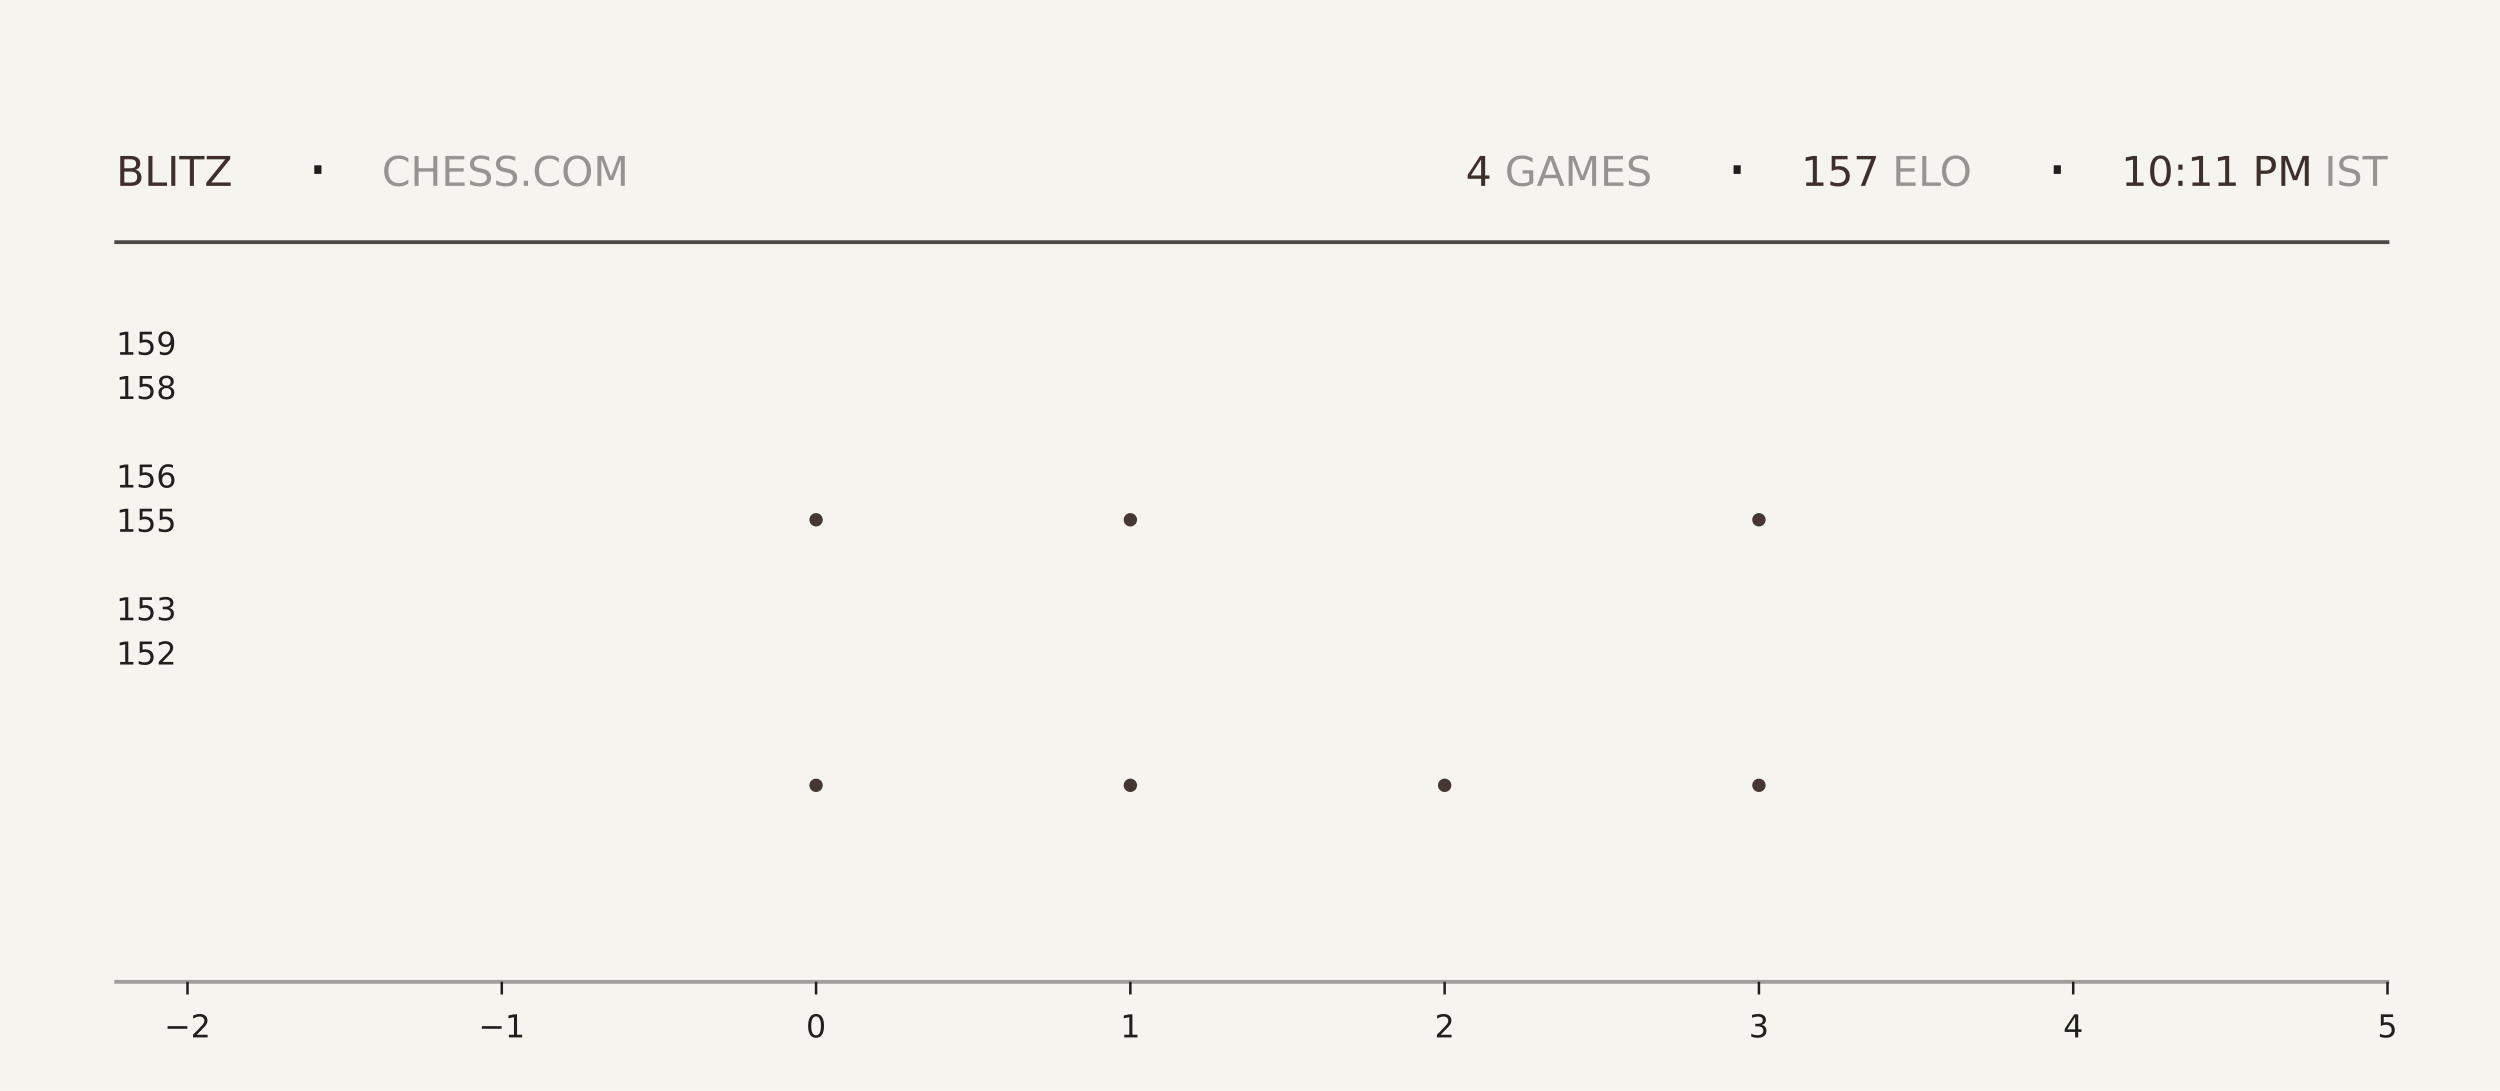
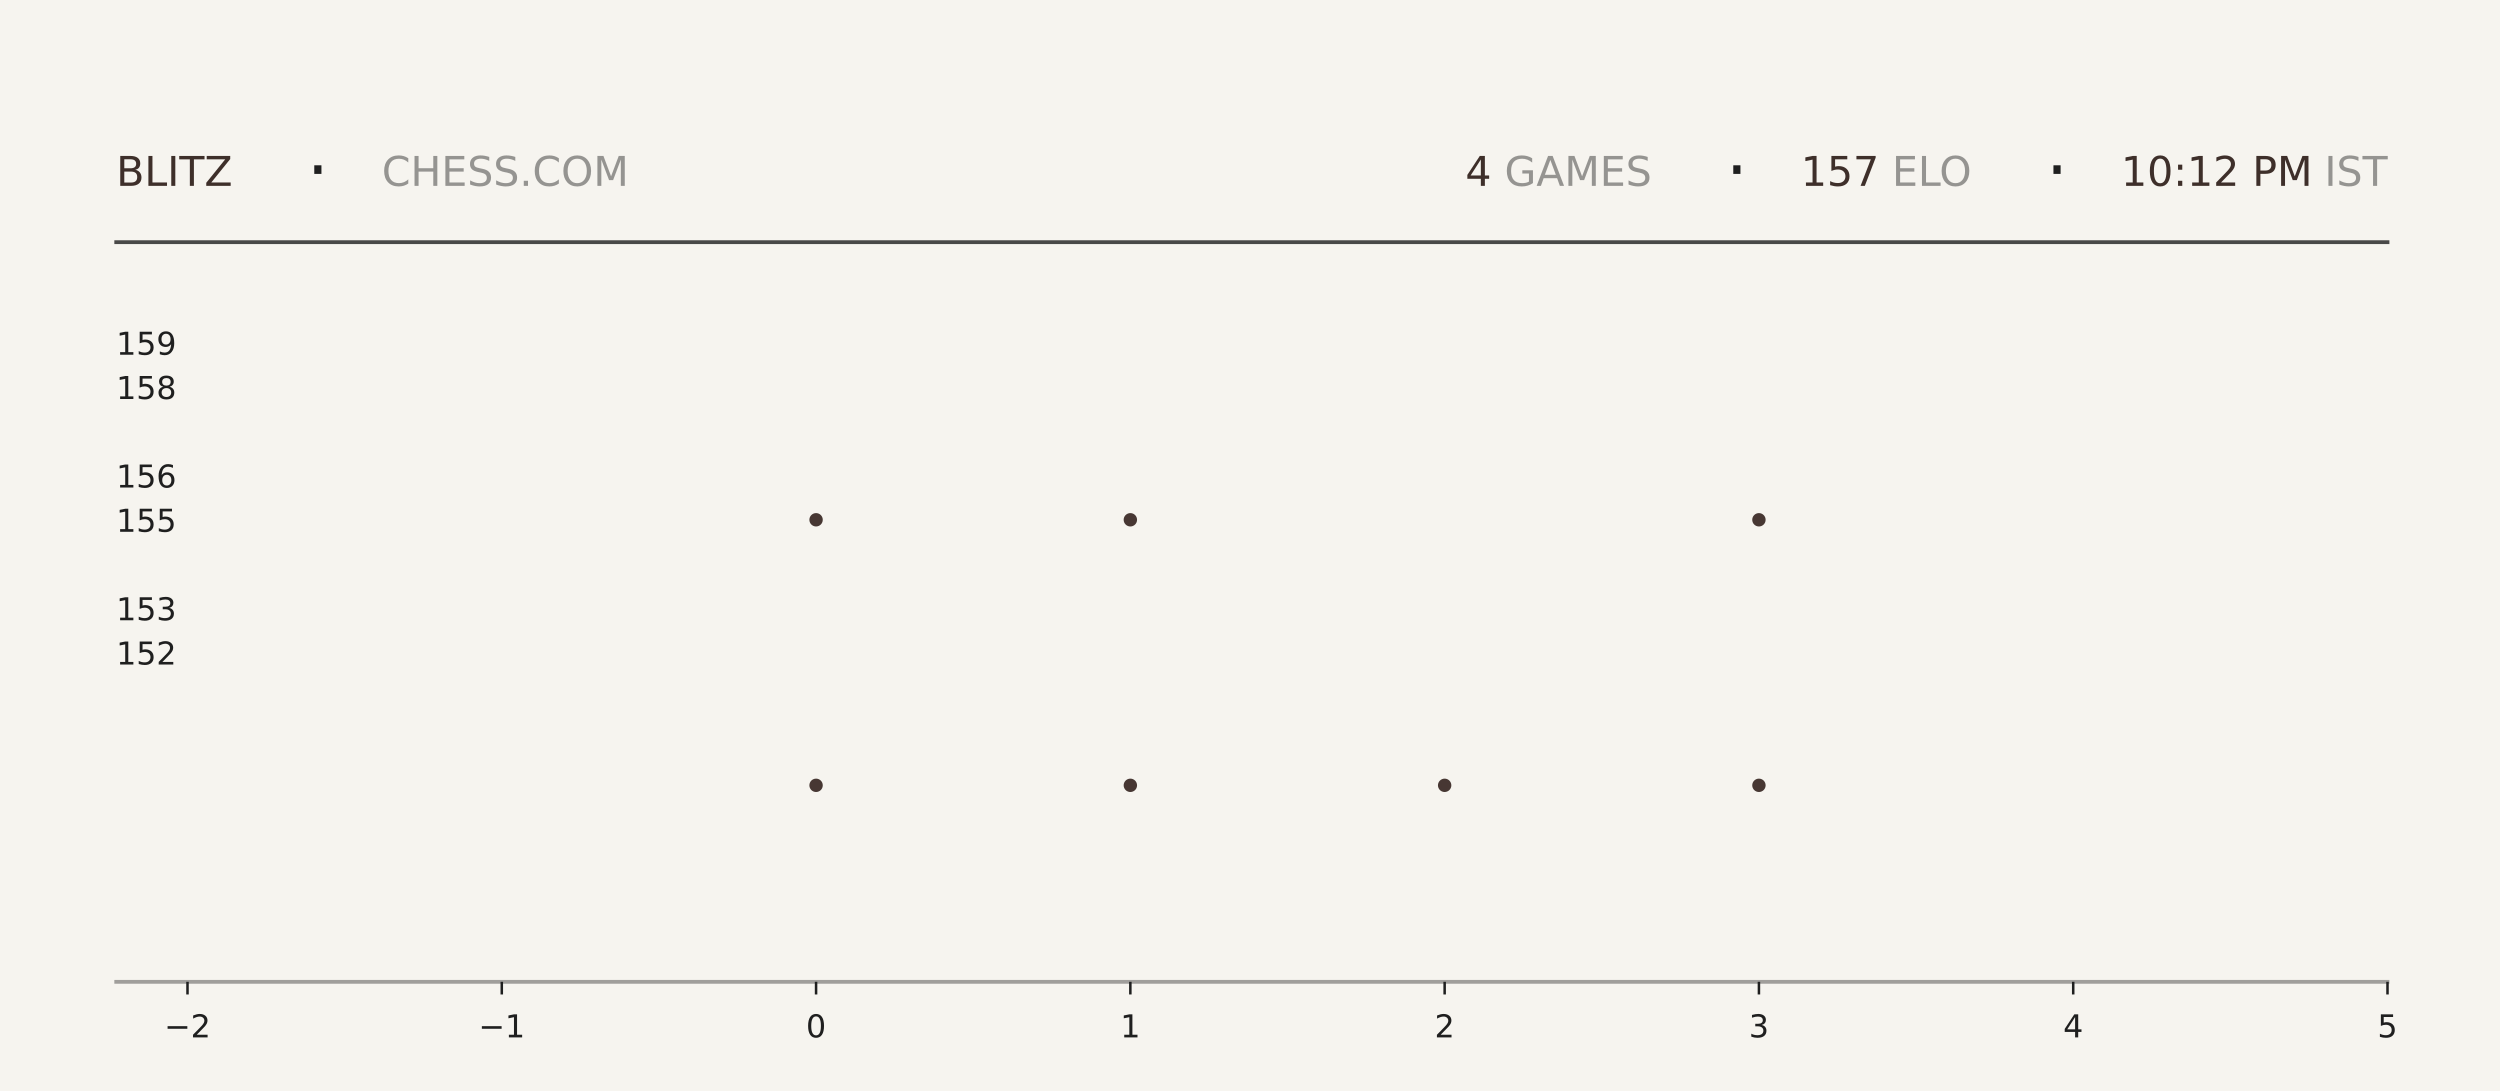
<svg xmlns="http://www.w3.org/2000/svg" xmlns:xlink="http://www.w3.org/1999/xlink" width="792pt" height="345.6pt" viewBox="0 0 792 345.6" version="1.1">
  <defs>
    <style type="text/css">*{stroke-linejoin: round; stroke-linecap: butt}</style>
  </defs>
  <g id="figure_1">
    <g id="patch_1">
      <path d="M 0 345.6  L 792 345.6  L 792 0  L 0 0  z " style="fill: #f6f4ef" />
    </g>
    <g id="axes_1">
      <g id="patch_2">
        <path d="M 59.4 311.04  L 756.36 311.04  L 756.36 103.68  L 59.4 103.68  z " style="fill: #f6f4ef" />
      </g>
      <g id="PathCollection_1">
        <defs>
-           <path id="m5b1b0be039" d="M 0 2.121  C 0.563 2.121 1.102 1.898 1.5 1.5  C 1.898 1.102 2.121 0.563 2.121 0  C 2.121 -0.563 1.898 -1.102 1.5 -1.5  C 1.102 -1.898 0.563 -2.121 0 -2.121  C -0.563 -2.121 -1.102 -1.898 -1.5 -1.5  C -1.898 -1.102 -2.121 -0.563 -2.121 0  C -2.121 0.563 -1.898 1.102 -1.5 1.5  C -1.102 1.898 -0.563 2.121 0 2.121  z " />
-         </defs>
-         <g clip-path="url(#p32a758591a)">
-           <use xlink:href="#m5b1b0be039" x="258.531" y="248.79" style="fill: #3e2f2a; fill-opacity: 0.95" />
-           <use xlink:href="#m5b1b0be039" x="258.531" y="164.668" style="fill: #3e2f2a; fill-opacity: 0.95" />
+           <path id="m4d576ab451" d="M 0 2.121  C 0.563 2.121 1.102 1.898 1.5 1.5  C 1.898 1.102 2.121 0.563 2.121 0  C 2.121 -0.563 1.898 -1.102 1.5 -1.5  C 1.102 -1.898 0.563 -2.121 0 -2.121  C -0.563 -2.121 -1.102 -1.898 -1.5 -1.5  C -1.898 -1.102 -2.121 -0.563 -2.121 0  C -2.121 0.563 -1.898 1.102 -1.5 1.5  C -1.102 1.898 -0.563 2.121 0 2.121  z " />
+         </defs>
+         <g clip-path="url(#p354a47b33f)">
+           <use xlink:href="#m4d576ab451" x="258.531" y="248.79" style="fill: #3e2f2a; fill-opacity: 0.95" />
+           <use xlink:href="#m4d576ab451" x="258.531" y="164.668" style="fill: #3e2f2a; fill-opacity: 0.95" />
        </g>
      </g>
      <g id="PathCollection_2">
-         <g clip-path="url(#p32a758591a)">
-           <use xlink:href="#m5b1b0be039" x="358.097" y="248.79" style="fill: #3e2f2a; fill-opacity: 0.95" />
-           <use xlink:href="#m5b1b0be039" x="358.097" y="164.668" style="fill: #3e2f2a; fill-opacity: 0.95" />
-           <use xlink:href="#m5b1b0be039" x="358.097" y="80.547" style="fill: #3e2f2a; fill-opacity: 0.95" />
+         <g clip-path="url(#p354a47b33f)">
+           <use xlink:href="#m4d576ab451" x="358.097" y="248.79" style="fill: #3e2f2a; fill-opacity: 0.95" />
+           <use xlink:href="#m4d576ab451" x="358.097" y="164.668" style="fill: #3e2f2a; fill-opacity: 0.95" />
+           <use xlink:href="#m4d576ab451" x="358.097" y="80.547" style="fill: #3e2f2a; fill-opacity: 0.95" />
        </g>
      </g>
      <g id="PathCollection_3">
-         <g clip-path="url(#p32a758591a)">
-           <use xlink:href="#m5b1b0be039" x="457.663" y="248.79" style="fill: #3e2f2a; fill-opacity: 0.95" />
+         <g clip-path="url(#p354a47b33f)">
+           <use xlink:href="#m4d576ab451" x="457.663" y="248.79" style="fill: #3e2f2a; fill-opacity: 0.95" />
        </g>
      </g>
      <g id="PathCollection_4">
-         <g clip-path="url(#p32a758591a)">
-           <use xlink:href="#m5b1b0be039" x="557.229" y="248.79" style="fill: #3e2f2a; fill-opacity: 0.95" />
-           <use xlink:href="#m5b1b0be039" x="557.229" y="164.668" style="fill: #3e2f2a; fill-opacity: 0.95" />
-           <use xlink:href="#m5b1b0be039" x="557.229" y="80.547" style="fill: #3e2f2a; fill-opacity: 0.95" />
+         <g clip-path="url(#p354a47b33f)">
+           <use xlink:href="#m4d576ab451" x="557.229" y="248.79" style="fill: #3e2f2a; fill-opacity: 0.95" />
+           <use xlink:href="#m4d576ab451" x="557.229" y="164.668" style="fill: #3e2f2a; fill-opacity: 0.95" />
+           <use xlink:href="#m4d576ab451" x="557.229" y="80.547" style="fill: #3e2f2a; fill-opacity: 0.95" />
        </g>
      </g>
      <g id="matplotlib.axis_1">
        <g id="xtick_1">
          <g id="line2d_1">
            <defs>
-               <path id="mbc33d4672f" d="M 0 0  L 0 4  " style="stroke: #1f1f1f; stroke-width: 0.8" />
+               <path id="mf6ffb79e22" d="M 0 0  L 0 4  " style="stroke: #1f1f1f; stroke-width: 0.8" />
            </defs>
            <g>
-               <use xlink:href="#mbc33d4672f" x="59.4" y="311.04" style="fill: #1f1f1f; stroke: #1f1f1f; stroke-width: 0.8" />
+               <use xlink:href="#mf6ffb79e22" x="59.4" y="311.04" style="fill: #1f1f1f; stroke: #1f1f1f; stroke-width: 0.8" />
            </g>
          </g>
          <g id="text_1">
            <g style="fill: #1f1f1f" transform="translate(52.02891 328.6384) scale(0.1 -0.1)">
              <defs>
                <path id="DejaVuSans-2212" d="M 678 2272  L 4684 2272  L 4684 1741  L 678 1741  L 678 2272  z " transform="scale(0.015625)" />
                <path id="DejaVuSans-32" d="M 1228 531  L 3431 531  L 3431 0  L 469 0  L 469 531  Q 828 903 1448 1529  Q 2069 2156 2228 2338  Q 2531 2678 2651 2914  Q 2772 3150 2772 3378  Q 2772 3750 2511 3984  Q 2250 4219 1831 4219  Q 1534 4219 1204 4116  Q 875 4013 500 3803  L 500 4441  Q 881 4594 1212 4672  Q 1544 4750 1819 4750  Q 2544 4750 2975 4387  Q 3406 4025 3406 3419  Q 3406 3131 3298 2873  Q 3191 2616 2906 2266  Q 2828 2175 2409 1742  Q 1991 1309 1228 531  z " transform="scale(0.015625)" />
              </defs>
              <use xlink:href="#DejaVuSans-2212" />
              <use xlink:href="#DejaVuSans-32" transform="translate(83.78906 0)" />
            </g>
          </g>
        </g>
        <g id="xtick_2">
          <g id="line2d_2">
            <g>
-               <use xlink:href="#mbc33d4672f" x="158.966" y="311.04" style="fill: #1f1f1f; stroke: #1f1f1f; stroke-width: 0.8" />
+               <use xlink:href="#mf6ffb79e22" x="158.966" y="311.04" style="fill: #1f1f1f; stroke: #1f1f1f; stroke-width: 0.8" />
            </g>
          </g>
          <g id="text_2">
            <g style="fill: #1f1f1f" transform="translate(151.5946 328.6384) scale(0.1 -0.1)">
              <defs>
                <path id="DejaVuSans-31" d="M 794 531  L 1825 531  L 1825 4091  L 703 3866  L 703 4441  L 1819 4666  L 2450 4666  L 2450 531  L 3481 531  L 3481 0  L 794 0  L 794 531  z " transform="scale(0.015625)" />
              </defs>
              <use xlink:href="#DejaVuSans-2212" />
              <use xlink:href="#DejaVuSans-31" transform="translate(83.78906 0)" />
            </g>
          </g>
        </g>
        <g id="xtick_3">
          <g id="line2d_3">
            <g>
-               <use xlink:href="#mbc33d4672f" x="258.531" y="311.04" style="fill: #1f1f1f; stroke: #1f1f1f; stroke-width: 0.8" />
+               <use xlink:href="#mf6ffb79e22" x="258.531" y="311.04" style="fill: #1f1f1f; stroke: #1f1f1f; stroke-width: 0.8" />
            </g>
          </g>
          <g id="text_3">
            <g style="fill: #1f1f1f" transform="translate(255.3502 328.6384) scale(0.1 -0.1)">
              <defs>
                <path id="DejaVuSans-30" d="M 2034 4250  Q 1547 4250 1301 3770  Q 1056 3291 1056 2328  Q 1056 1369 1301 889  Q 1547 409 2034 409  Q 2525 409 2770 889  Q 3016 1369 3016 2328  Q 3016 3291 2770 3770  Q 2525 4250 2034 4250  z M 2034 4750  Q 2819 4750 3233 4129  Q 3647 3509 3647 2328  Q 3647 1150 3233 529  Q 2819 -91 2034 -91  Q 1250 -91 836 529  Q 422 1150 422 2328  Q 422 3509 836 4129  Q 1250 4750 2034 4750  z " transform="scale(0.015625)" />
              </defs>
              <use xlink:href="#DejaVuSans-30" />
            </g>
          </g>
        </g>
        <g id="xtick_4">
          <g id="line2d_4">
            <g>
-               <use xlink:href="#mbc33d4672f" x="358.097" y="311.04" style="fill: #1f1f1f; stroke: #1f1f1f; stroke-width: 0.8" />
+               <use xlink:href="#mf6ffb79e22" x="358.097" y="311.04" style="fill: #1f1f1f; stroke: #1f1f1f; stroke-width: 0.8" />
            </g>
          </g>
          <g id="text_4">
            <g style="fill: #1f1f1f" transform="translate(354.9159 328.6384) scale(0.1 -0.1)">
              <use xlink:href="#DejaVuSans-31" />
            </g>
          </g>
        </g>
        <g id="xtick_5">
          <g id="line2d_5">
            <g>
-               <use xlink:href="#mbc33d4672f" x="457.663" y="311.04" style="fill: #1f1f1f; stroke: #1f1f1f; stroke-width: 0.8" />
+               <use xlink:href="#mf6ffb79e22" x="457.663" y="311.04" style="fill: #1f1f1f; stroke: #1f1f1f; stroke-width: 0.8" />
            </g>
          </g>
          <g id="text_5">
            <g style="fill: #1f1f1f" transform="translate(454.4816 328.6384) scale(0.1 -0.1)">
              <use xlink:href="#DejaVuSans-32" />
            </g>
          </g>
        </g>
        <g id="xtick_6">
          <g id="line2d_6">
            <g>
-               <use xlink:href="#mbc33d4672f" x="557.229" y="311.04" style="fill: #1f1f1f; stroke: #1f1f1f; stroke-width: 0.8" />
+               <use xlink:href="#mf6ffb79e22" x="557.229" y="311.04" style="fill: #1f1f1f; stroke: #1f1f1f; stroke-width: 0.8" />
            </g>
          </g>
          <g id="text_6">
            <g style="fill: #1f1f1f" transform="translate(554.0473 328.6384) scale(0.1 -0.1)">
              <defs>
                <path id="DejaVuSans-33" d="M 2597 2516  Q 3050 2419 3304 2112  Q 3559 1806 3559 1356  Q 3559 666 3084 287  Q 2609 -91 1734 -91  Q 1441 -91 1130 -33  Q 819 25 488 141  L 488 750  Q 750 597 1062 519  Q 1375 441 1716 441  Q 2309 441 2620 675  Q 2931 909 2931 1356  Q 2931 1769 2642 2001  Q 2353 2234 1838 2234  L 1294 2234  L 1294 2753  L 1863 2753  Q 2328 2753 2575 2939  Q 2822 3125 2822 3475  Q 2822 3834 2567 4026  Q 2313 4219 1838 4219  Q 1578 4219 1281 4162  Q 984 4106 628 3988  L 628 4550  Q 988 4650 1302 4700  Q 1616 4750 1894 4750  Q 2613 4750 3031 4423  Q 3450 4097 3450 3541  Q 3450 3153 3228 2886  Q 3006 2619 2597 2516  z " transform="scale(0.015625)" />
              </defs>
              <use xlink:href="#DejaVuSans-33" />
            </g>
          </g>
        </g>
        <g id="xtick_7">
          <g id="line2d_7">
            <g>
-               <use xlink:href="#mbc33d4672f" x="656.794" y="311.04" style="fill: #1f1f1f; stroke: #1f1f1f; stroke-width: 0.8" />
+               <use xlink:href="#mf6ffb79e22" x="656.794" y="311.04" style="fill: #1f1f1f; stroke: #1f1f1f; stroke-width: 0.8" />
            </g>
          </g>
          <g id="text_7">
            <g style="fill: #1f1f1f" transform="translate(653.613 328.6384) scale(0.1 -0.1)">
              <defs>
                <path id="DejaVuSans-34" d="M 2419 4116  L 825 1625  L 2419 1625  L 2419 4116  z M 2253 4666  L 3047 4666  L 3047 1625  L 3713 1625  L 3713 1100  L 3047 1100  L 3047 0  L 2419 0  L 2419 1100  L 313 1100  L 313 1709  L 2253 4666  z " transform="scale(0.015625)" />
              </defs>
              <use xlink:href="#DejaVuSans-34" />
            </g>
          </g>
        </g>
        <g id="xtick_8">
          <g id="line2d_8">
            <g>
-               <use xlink:href="#mbc33d4672f" x="756.36" y="311.04" style="fill: #1f1f1f; stroke: #1f1f1f; stroke-width: 0.8" />
+               <use xlink:href="#mf6ffb79e22" x="756.36" y="311.04" style="fill: #1f1f1f; stroke: #1f1f1f; stroke-width: 0.8" />
            </g>
          </g>
          <g id="text_8">
            <g style="fill: #1f1f1f" transform="translate(753.1788 328.6384) scale(0.1 -0.1)">
              <defs>
                <path id="DejaVuSans-35" d="M 691 4666  L 3169 4666  L 3169 4134  L 1269 4134  L 1269 2991  Q 1406 3038 1543 3061  Q 1681 3084 1819 3084  Q 2600 3084 3056 2656  Q 3513 2228 3513 1497  Q 3513 744 3044 326  Q 2575 -91 1722 -91  Q 1428 -91 1123 -41  Q 819 9 494 109  L 494 744  Q 775 591 1075 516  Q 1375 441 1709 441  Q 2250 441 2565 725  Q 2881 1009 2881 1497  Q 2881 1984 2565 2268  Q 2250 2553 1709 2553  Q 1456 2553 1204 2497  Q 953 2441 691 2322  L 691 4666  z " transform="scale(0.015625)" />
              </defs>
              <use xlink:href="#DejaVuSans-35" />
            </g>
          </g>
        </g>
      </g>
      <g id="matplotlib.axis_2">
        <g id="ytick_1">
          <g id="line2d_9" />
          <g id="text_9">
            <g style="fill: #1f1f1f" transform="translate(36.8125 210.5283) scale(0.1 -0.1)">
              <use xlink:href="#DejaVuSans-31" />
              <use xlink:href="#DejaVuSans-35" transform="translate(63.62305 0)" />
              <use xlink:href="#DejaVuSans-32" transform="translate(127.2461 0)" />
            </g>
          </g>
        </g>
        <g id="ytick_2">
          <g id="line2d_10" />
          <g id="text_10">
            <g style="fill: #1f1f1f" transform="translate(36.8125 196.508) scale(0.1 -0.1)">
              <use xlink:href="#DejaVuSans-31" />
              <use xlink:href="#DejaVuSans-35" transform="translate(63.62305 0)" />
              <use xlink:href="#DejaVuSans-33" transform="translate(127.2461 0)" />
            </g>
          </g>
        </g>
        <g id="ytick_3">
          <g id="line2d_11" />
          <g id="text_11">
            <g style="fill: #1f1f1f" transform="translate(36.8125 168.4675) scale(0.1 -0.1)">
              <use xlink:href="#DejaVuSans-31" />
              <use xlink:href="#DejaVuSans-35" transform="translate(63.62305 0)" />
              <use xlink:href="#DejaVuSans-35" transform="translate(127.2461 0)" />
            </g>
          </g>
        </g>
        <g id="ytick_4">
          <g id="line2d_12" />
          <g id="text_12">
            <g style="fill: #1f1f1f" transform="translate(36.8125 154.4472) scale(0.1 -0.1)">
              <defs>
                <path id="DejaVuSans-36" d="M 2113 2584  Q 1688 2584 1439 2293  Q 1191 2003 1191 1497  Q 1191 994 1439 701  Q 1688 409 2113 409  Q 2538 409 2786 701  Q 3034 994 3034 1497  Q 3034 2003 2786 2293  Q 2538 2584 2113 2584  z M 3366 4563  L 3366 3988  Q 3128 4100 2886 4159  Q 2644 4219 2406 4219  Q 1781 4219 1451 3797  Q 1122 3375 1075 2522  Q 1259 2794 1537 2939  Q 1816 3084 2150 3084  Q 2853 3084 3261 2657  Q 3669 2231 3669 1497  Q 3669 778 3244 343  Q 2819 -91 2113 -91  Q 1303 -91 875 529  Q 447 1150 447 2328  Q 447 3434 972 4092  Q 1497 4750 2381 4750  Q 2619 4750 2861 4703  Q 3103 4656 3366 4563  z " transform="scale(0.015625)" />
              </defs>
              <use xlink:href="#DejaVuSans-31" />
              <use xlink:href="#DejaVuSans-35" transform="translate(63.62305 0)" />
              <use xlink:href="#DejaVuSans-36" transform="translate(127.2461 0)" />
            </g>
          </g>
        </g>
        <g id="ytick_5">
          <g id="line2d_13" />
          <g id="text_13">
            <g style="fill: #1f1f1f" transform="translate(36.8125 126.4066) scale(0.1 -0.1)">
              <defs>
                <path id="DejaVuSans-38" d="M 2034 2216  Q 1584 2216 1326 1975  Q 1069 1734 1069 1313  Q 1069 891 1326 650  Q 1584 409 2034 409  Q 2484 409 2743 651  Q 3003 894 3003 1313  Q 3003 1734 2745 1975  Q 2488 2216 2034 2216  z M 1403 2484  Q 997 2584 770 2862  Q 544 3141 544 3541  Q 544 4100 942 4425  Q 1341 4750 2034 4750  Q 2731 4750 3128 4425  Q 3525 4100 3525 3541  Q 3525 3141 3298 2862  Q 3072 2584 2669 2484  Q 3125 2378 3379 2068  Q 3634 1759 3634 1313  Q 3634 634 3220 271  Q 2806 -91 2034 -91  Q 1263 -91 848 271  Q 434 634 434 1313  Q 434 1759 690 2068  Q 947 2378 1403 2484  z M 1172 3481  Q 1172 3119 1398 2916  Q 1625 2713 2034 2713  Q 2441 2713 2670 2916  Q 2900 3119 2900 3481  Q 2900 3844 2670 4047  Q 2441 4250 2034 4250  Q 1625 4250 1398 4047  Q 1172 3844 1172 3481  z " transform="scale(0.015625)" />
              </defs>
              <use xlink:href="#DejaVuSans-31" />
              <use xlink:href="#DejaVuSans-35" transform="translate(63.62305 0)" />
              <use xlink:href="#DejaVuSans-38" transform="translate(127.2461 0)" />
            </g>
          </g>
        </g>
        <g id="ytick_6">
          <g id="line2d_14" />
          <g id="text_14">
            <g style="fill: #1f1f1f" transform="translate(36.8125 112.3863) scale(0.1 -0.1)">
              <defs>
                <path id="DejaVuSans-39" d="M 703 97  L 703 672  Q 941 559 1184 500  Q 1428 441 1663 441  Q 2288 441 2617 861  Q 2947 1281 2994 2138  Q 2813 1869 2534 1725  Q 2256 1581 1919 1581  Q 1219 1581 811 2004  Q 403 2428 403 3163  Q 403 3881 828 4315  Q 1253 4750 1959 4750  Q 2769 4750 3195 4129  Q 3622 3509 3622 2328  Q 3622 1225 3098 567  Q 2575 -91 1691 -91  Q 1453 -91 1209 -44  Q 966 3 703 97  z M 1959 2075  Q 2384 2075 2632 2365  Q 2881 2656 2881 3163  Q 2881 3666 2632 3958  Q 2384 4250 1959 4250  Q 1534 4250 1286 3958  Q 1038 3666 1038 3163  Q 1038 2656 1286 2365  Q 1534 2075 1959 2075  z " transform="scale(0.015625)" />
              </defs>
              <use xlink:href="#DejaVuSans-31" />
              <use xlink:href="#DejaVuSans-35" transform="translate(63.62305 0)" />
              <use xlink:href="#DejaVuSans-39" transform="translate(127.2461 0)" />
            </g>
          </g>
        </g>
      </g>
    </g>
    <g id="line2d_15">
      <path d="M 36.82 76.723  L 756.36 76.723  " style="fill: none; stroke: #1f1f1f; stroke-opacity: 0.8; stroke-width: 1.2; stroke-linecap: square" />
    </g>
    <g id="line2d_16">
      <path d="M 36.82 311.04  L 756.36 311.04  " style="fill: none; stroke: #1f1f1f; stroke-opacity: 0.4; stroke-width: 1.2; stroke-linecap: square" />
    </g>
    <g id="text_15">
      <g style="fill: #3e2f2a" transform="translate(36.82 58.88319) scale(0.13 -0.13)">
        <defs>
          <path id="DejaVuSans-42" d="M 1259 2228  L 1259 519  L 2272 519  Q 2781 519 3026 730  Q 3272 941 3272 1375  Q 3272 1813 3026 2020  Q 2781 2228 2272 2228  L 1259 2228  z M 1259 4147  L 1259 2741  L 2194 2741  Q 2656 2741 2882 2914  Q 3109 3088 3109 3444  Q 3109 3797 2882 3972  Q 2656 4147 2194 4147  L 1259 4147  z M 628 4666  L 2241 4666  Q 2963 4666 3353 4366  Q 3744 4066 3744 3513  Q 3744 3084 3544 2831  Q 3344 2578 2956 2516  Q 3422 2416 3680 2098  Q 3938 1781 3938 1306  Q 3938 681 3513 340  Q 3088 0 2303 0  L 628 0  L 628 4666  z " transform="scale(0.015625)" />
          <path id="DejaVuSans-4c" d="M 628 4666  L 1259 4666  L 1259 531  L 3531 531  L 3531 0  L 628 0  L 628 4666  z " transform="scale(0.015625)" />
          <path id="DejaVuSans-49" d="M 628 4666  L 1259 4666  L 1259 0  L 628 0  L 628 4666  z " transform="scale(0.015625)" />
          <path id="DejaVuSans-54" d="M -19 4666  L 3928 4666  L 3928 4134  L 2272 4134  L 2272 0  L 1638 0  L 1638 4134  L -19 4134  L -19 4666  z " transform="scale(0.015625)" />
          <path id="DejaVuSans-5a" d="M 359 4666  L 4025 4666  L 4025 4184  L 1075 531  L 4097 531  L 4097 0  L 288 0  L 288 481  L 3238 4134  L 359 4134  L 359 4666  z " transform="scale(0.015625)" />
        </defs>
        <use xlink:href="#DejaVuSans-42" />
        <use xlink:href="#DejaVuSans-4c" transform="translate(68.60352 0)" />
        <use xlink:href="#DejaVuSans-49" transform="translate(124.3164 0)" />
        <use xlink:href="#DejaVuSans-54" transform="translate(153.8086 0)" />
        <use xlink:href="#DejaVuSans-5a" transform="translate(214.8926 0)" />
      </g>
    </g>
    <g id="text_16">
      <g style="fill: #1f1f1f" transform="translate(97.21 61.36662) scale(0.22 -0.22)">
        <defs>
          <path id="DejaVuSans-b7" d="M 684 2619  L 1344 2619  L 1344 1825  L 684 1825  L 684 2619  z " transform="scale(0.015625)" />
        </defs>
        <use xlink:href="#DejaVuSans-b7" />
      </g>
    </g>
    <g id="text_17">
      <g style="fill: #1f1f1f; opacity: 0.45" transform="translate(120.97 58.88319) scale(0.13 -0.13)">
        <defs>
          <path id="DejaVuSans-43" d="M 4122 4306  L 4122 3641  Q 3803 3938 3442 4084  Q 3081 4231 2675 4231  Q 1875 4231 1450 3742  Q 1025 3253 1025 2328  Q 1025 1406 1450 917  Q 1875 428 2675 428  Q 3081 428 3442 575  Q 3803 722 4122 1019  L 4122 359  Q 3791 134 3420 21  Q 3050 -91 2638 -91  Q 1578 -91 968 557  Q 359 1206 359 2328  Q 359 3453 968 4101  Q 1578 4750 2638 4750  Q 3056 4750 3426 4639  Q 3797 4528 4122 4306  z " transform="scale(0.015625)" />
          <path id="DejaVuSans-48" d="M 628 4666  L 1259 4666  L 1259 2753  L 3553 2753  L 3553 4666  L 4184 4666  L 4184 0  L 3553 0  L 3553 2222  L 1259 2222  L 1259 0  L 628 0  L 628 4666  z " transform="scale(0.015625)" />
          <path id="DejaVuSans-45" d="M 628 4666  L 3578 4666  L 3578 4134  L 1259 4134  L 1259 2753  L 3481 2753  L 3481 2222  L 1259 2222  L 1259 531  L 3634 531  L 3634 0  L 628 0  L 628 4666  z " transform="scale(0.015625)" />
          <path id="DejaVuSans-53" d="M 3425 4513  L 3425 3897  Q 3066 4069 2747 4153  Q 2428 4238 2131 4238  Q 1616 4238 1336 4038  Q 1056 3838 1056 3469  Q 1056 3159 1242 3001  Q 1428 2844 1947 2747  L 2328 2669  Q 3034 2534 3370 2195  Q 3706 1856 3706 1288  Q 3706 609 3251 259  Q 2797 -91 1919 -91  Q 1588 -91 1214 -16  Q 841 59 441 206  L 441 856  Q 825 641 1194 531  Q 1563 422 1919 422  Q 2459 422 2753 634  Q 3047 847 3047 1241  Q 3047 1584 2836 1778  Q 2625 1972 2144 2069  L 1759 2144  Q 1053 2284 737 2584  Q 422 2884 422 3419  Q 422 4038 858 4394  Q 1294 4750 2059 4750  Q 2388 4750 2728 4690  Q 3069 4631 3425 4513  z " transform="scale(0.015625)" />
          <path id="DejaVuSans-2e" d="M 684 794  L 1344 794  L 1344 0  L 684 0  L 684 794  z " transform="scale(0.015625)" />
          <path id="DejaVuSans-4f" d="M 2522 4238  Q 1834 4238 1429 3725  Q 1025 3213 1025 2328  Q 1025 1447 1429 934  Q 1834 422 2522 422  Q 3209 422 3611 934  Q 4013 1447 4013 2328  Q 4013 3213 3611 3725  Q 3209 4238 2522 4238  z M 2522 4750  Q 3503 4750 4090 4092  Q 4678 3434 4678 2328  Q 4678 1225 4090 567  Q 3503 -91 2522 -91  Q 1538 -91 948 565  Q 359 1222 359 2328  Q 359 3434 948 4092  Q 1538 4750 2522 4750  z " transform="scale(0.015625)" />
          <path id="DejaVuSans-4d" d="M 628 4666  L 1569 4666  L 2759 1491  L 3956 4666  L 4897 4666  L 4897 0  L 4281 0  L 4281 4097  L 3078 897  L 2444 897  L 1241 4097  L 1241 0  L 628 0  L 628 4666  z " transform="scale(0.015625)" />
        </defs>
        <use xlink:href="#DejaVuSans-43" />
        <use xlink:href="#DejaVuSans-48" transform="translate(69.82422 0)" />
        <use xlink:href="#DejaVuSans-45" transform="translate(145.0195 0)" />
        <use xlink:href="#DejaVuSans-53" transform="translate(208.2031 0)" />
        <use xlink:href="#DejaVuSans-53" transform="translate(271.6797 0)" />
        <use xlink:href="#DejaVuSans-2e" transform="translate(335.1562 0)" />
        <use xlink:href="#DejaVuSans-43" transform="translate(366.9434 0)" />
        <use xlink:href="#DejaVuSans-4f" transform="translate(436.7676 0)" />
        <use xlink:href="#DejaVuSans-4d" transform="translate(515.4785 0)" />
      </g>
    </g>
    <g id="text_18">
-       <g style="fill: #3e2f2a" transform="translate(464.31 58.88319) scale(0.13 -0.13)">
+       <g style="fill: #3e2f2a" transform="translate(464.22 58.88319) scale(0.13 -0.13)">
        <use xlink:href="#DejaVuSans-34" />
      </g>
    </g>
    <g id="text_19">
-       <g style="fill: #1f1f1f; opacity: 0.45" transform="translate(472.59 58.88319) scale(0.13 -0.13)">
+       <g style="fill: #1f1f1f; opacity: 0.45" transform="translate(472.5 58.88319) scale(0.13 -0.13)">
        <defs>
          <path id="DejaVuSans-20" transform="scale(0.015625)" />
          <path id="DejaVuSans-47" d="M 3809 666  L 3809 1919  L 2778 1919  L 2778 2438  L 4434 2438  L 4434 434  Q 4069 175 3628 42  Q 3188 -91 2688 -91  Q 1594 -91 976 548  Q 359 1188 359 2328  Q 359 3472 976 4111  Q 1594 4750 2688 4750  Q 3144 4750 3555 4637  Q 3966 4525 4313 4306  L 4313 3634  Q 3963 3931 3569 4081  Q 3175 4231 2741 4231  Q 1884 4231 1454 3753  Q 1025 3275 1025 2328  Q 1025 1384 1454 906  Q 1884 428 2741 428  Q 3075 428 3337 486  Q 3600 544 3809 666  z " transform="scale(0.015625)" />
          <path id="DejaVuSans-41" d="M 2188 4044  L 1331 1722  L 3047 1722  L 2188 4044  z M 1831 4666  L 2547 4666  L 4325 0  L 3669 0  L 3244 1197  L 1141 1197  L 716 0  L 50 0  L 1831 4666  z " transform="scale(0.015625)" />
        </defs>
        <use xlink:href="#DejaVuSans-20" />
        <use xlink:href="#DejaVuSans-47" transform="translate(31.78711 0)" />
        <use xlink:href="#DejaVuSans-41" transform="translate(109.2773 0)" />
        <use xlink:href="#DejaVuSans-4d" transform="translate(177.6855 0)" />
        <use xlink:href="#DejaVuSans-45" transform="translate(263.9648 0)" />
        <use xlink:href="#DejaVuSans-53" transform="translate(327.1484 0)" />
      </g>
    </g>
    <g id="text_20">
-       <g style="fill: #1f1f1f" transform="translate(546.84 61.36662) scale(0.22 -0.22)">
+       <g style="fill: #1f1f1f" transform="translate(546.75 61.36662) scale(0.22 -0.22)">
        <use xlink:href="#DejaVuSans-b7" />
      </g>
    </g>
    <g id="text_21">
-       <g style="fill: #3e2f2a" transform="translate(570.6 58.88319) scale(0.13 -0.13)">
+       <g style="fill: #3e2f2a" transform="translate(570.51 58.88319) scale(0.13 -0.13)">
        <defs>
          <path id="DejaVuSans-37" d="M 525 4666  L 3525 4666  L 3525 4397  L 1831 0  L 1172 0  L 2766 4134  L 525 4134  L 525 4666  z " transform="scale(0.015625)" />
        </defs>
        <use xlink:href="#DejaVuSans-31" />
        <use xlink:href="#DejaVuSans-35" transform="translate(63.62305 0)" />
        <use xlink:href="#DejaVuSans-37" transform="translate(127.2461 0)" />
      </g>
    </g>
    <g id="text_22">
-       <g style="fill: #1f1f1f; opacity: 0.45" transform="translate(595.35 58.88319) scale(0.13 -0.13)">
+       <g style="fill: #1f1f1f; opacity: 0.45" transform="translate(595.26 58.88319) scale(0.13 -0.13)">
        <use xlink:href="#DejaVuSans-20" />
        <use xlink:href="#DejaVuSans-45" transform="translate(31.78711 0)" />
        <use xlink:href="#DejaVuSans-4c" transform="translate(94.9707 0)" />
        <use xlink:href="#DejaVuSans-4f" transform="translate(147.0586 0)" />
      </g>
    </g>
    <g id="text_23">
-       <g style="fill: #1f1f1f" transform="translate(648.27 61.36662) scale(0.22 -0.22)">
+       <g style="fill: #1f1f1f" transform="translate(648.18 61.36662) scale(0.22 -0.22)">
        <use xlink:href="#DejaVuSans-b7" />
      </g>
    </g>
    <g id="text_24">
-       <g style="fill: #3e2f2a" transform="translate(672.03 58.88319) scale(0.13 -0.13)">
+       <g style="fill: #3e2f2a" transform="translate(671.94 58.88319) scale(0.13 -0.13)">
        <defs>
          <path id="DejaVuSans-3a" d="M 750 794  L 1409 794  L 1409 0  L 750 0  L 750 794  z M 750 3309  L 1409 3309  L 1409 2516  L 750 2516  L 750 3309  z " transform="scale(0.015625)" />
          <path id="DejaVuSans-50" d="M 1259 4147  L 1259 2394  L 2053 2394  Q 2494 2394 2734 2622  Q 2975 2850 2975 3272  Q 2975 3691 2734 3919  Q 2494 4147 2053 4147  L 1259 4147  z M 628 4666  L 2053 4666  Q 2838 4666 3239 4311  Q 3641 3956 3641 3272  Q 3641 2581 3239 2228  Q 2838 1875 2053 1875  L 1259 1875  L 1259 0  L 628 0  L 628 4666  z " transform="scale(0.015625)" />
        </defs>
        <use xlink:href="#DejaVuSans-31" />
        <use xlink:href="#DejaVuSans-30" transform="translate(63.62305 0)" />
        <use xlink:href="#DejaVuSans-3a" transform="translate(127.2461 0)" />
        <use xlink:href="#DejaVuSans-31" transform="translate(160.9375 0)" />
-         <use xlink:href="#DejaVuSans-31" transform="translate(224.5605 0)" />
+         <use xlink:href="#DejaVuSans-32" transform="translate(224.5605 0)" />
        <use xlink:href="#DejaVuSans-20" transform="translate(288.1836 0)" />
        <use xlink:href="#DejaVuSans-50" transform="translate(319.9707 0)" />
        <use xlink:href="#DejaVuSans-4d" transform="translate(380.2734 0)" />
      </g>
    </g>
    <g id="text_25">
      <g style="fill: #1f1f1f; opacity: 0.45" transform="translate(732.24 58.88319) scale(0.13 -0.13)">
        <use xlink:href="#DejaVuSans-20" />
        <use xlink:href="#DejaVuSans-49" transform="translate(31.78711 0)" />
        <use xlink:href="#DejaVuSans-53" transform="translate(61.2793 0)" />
        <use xlink:href="#DejaVuSans-54" transform="translate(124.7559 0)" />
      </g>
    </g>
  </g>
  <defs>
-     <clipPath id="p32a758591a">
+     <clipPath id="p354a47b33f">
      <rect x="59.4" y="103.68" width="696.96" height="207.36" />
    </clipPath>
  </defs>
</svg>
